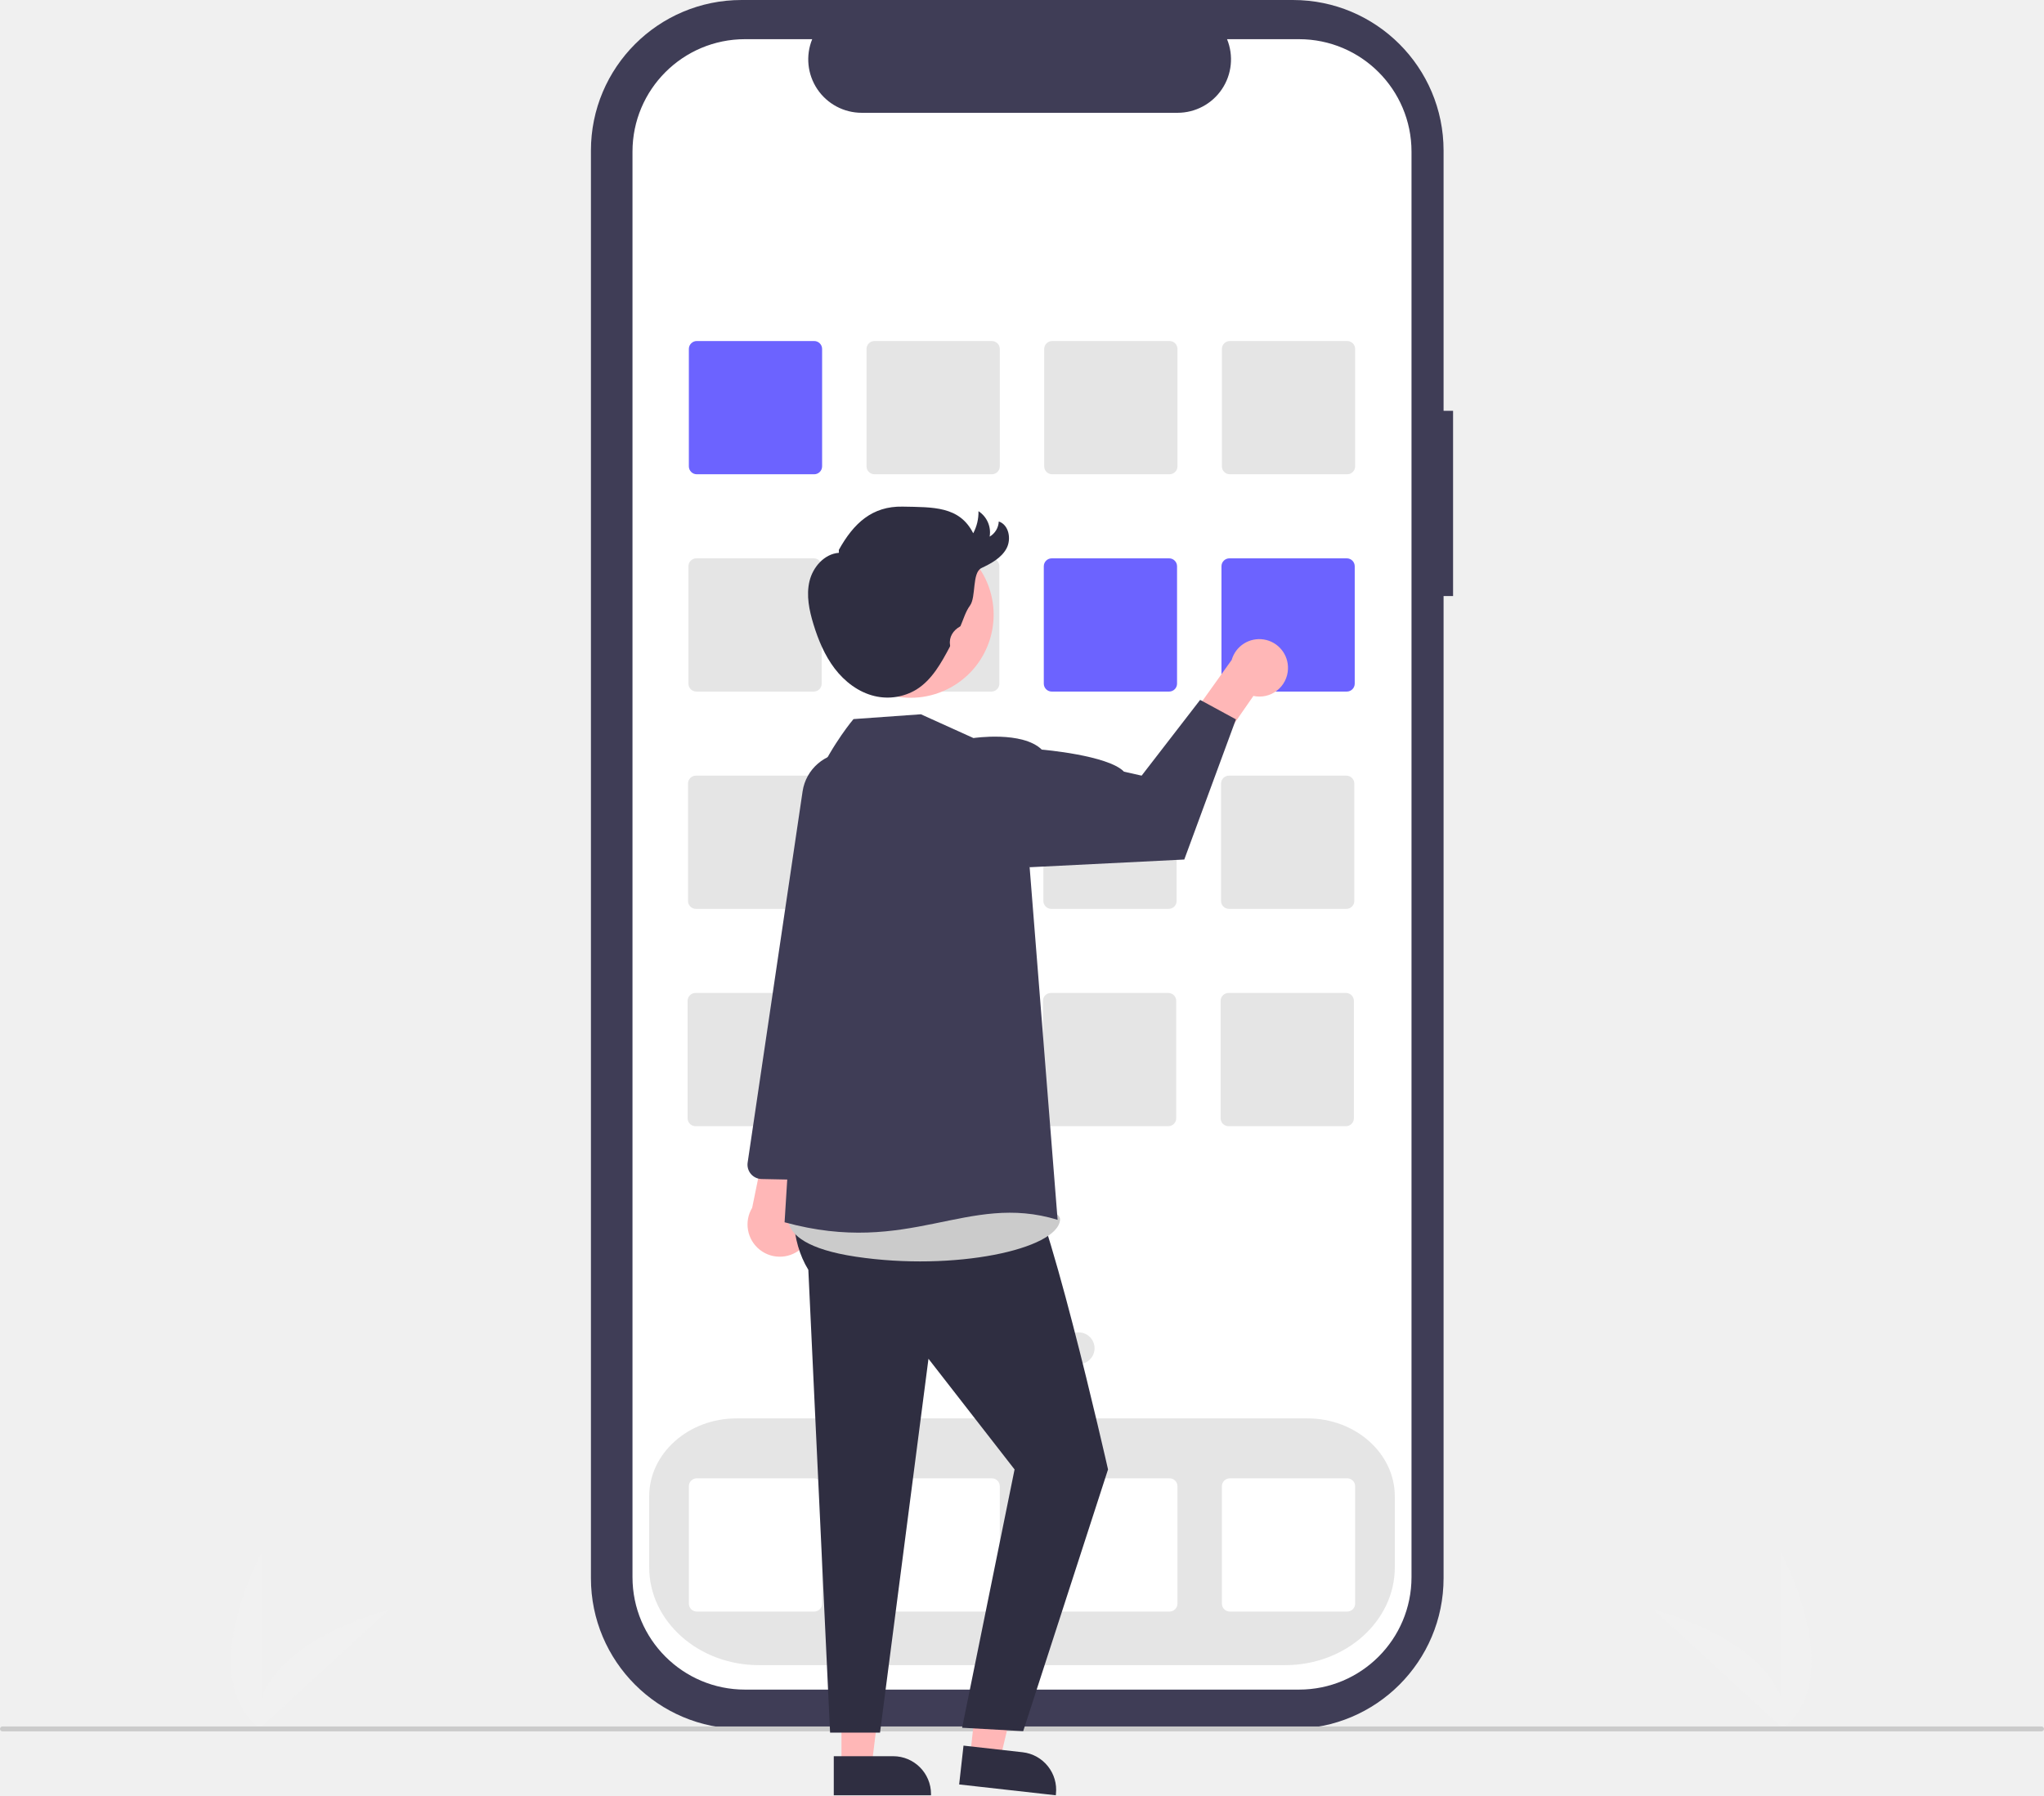
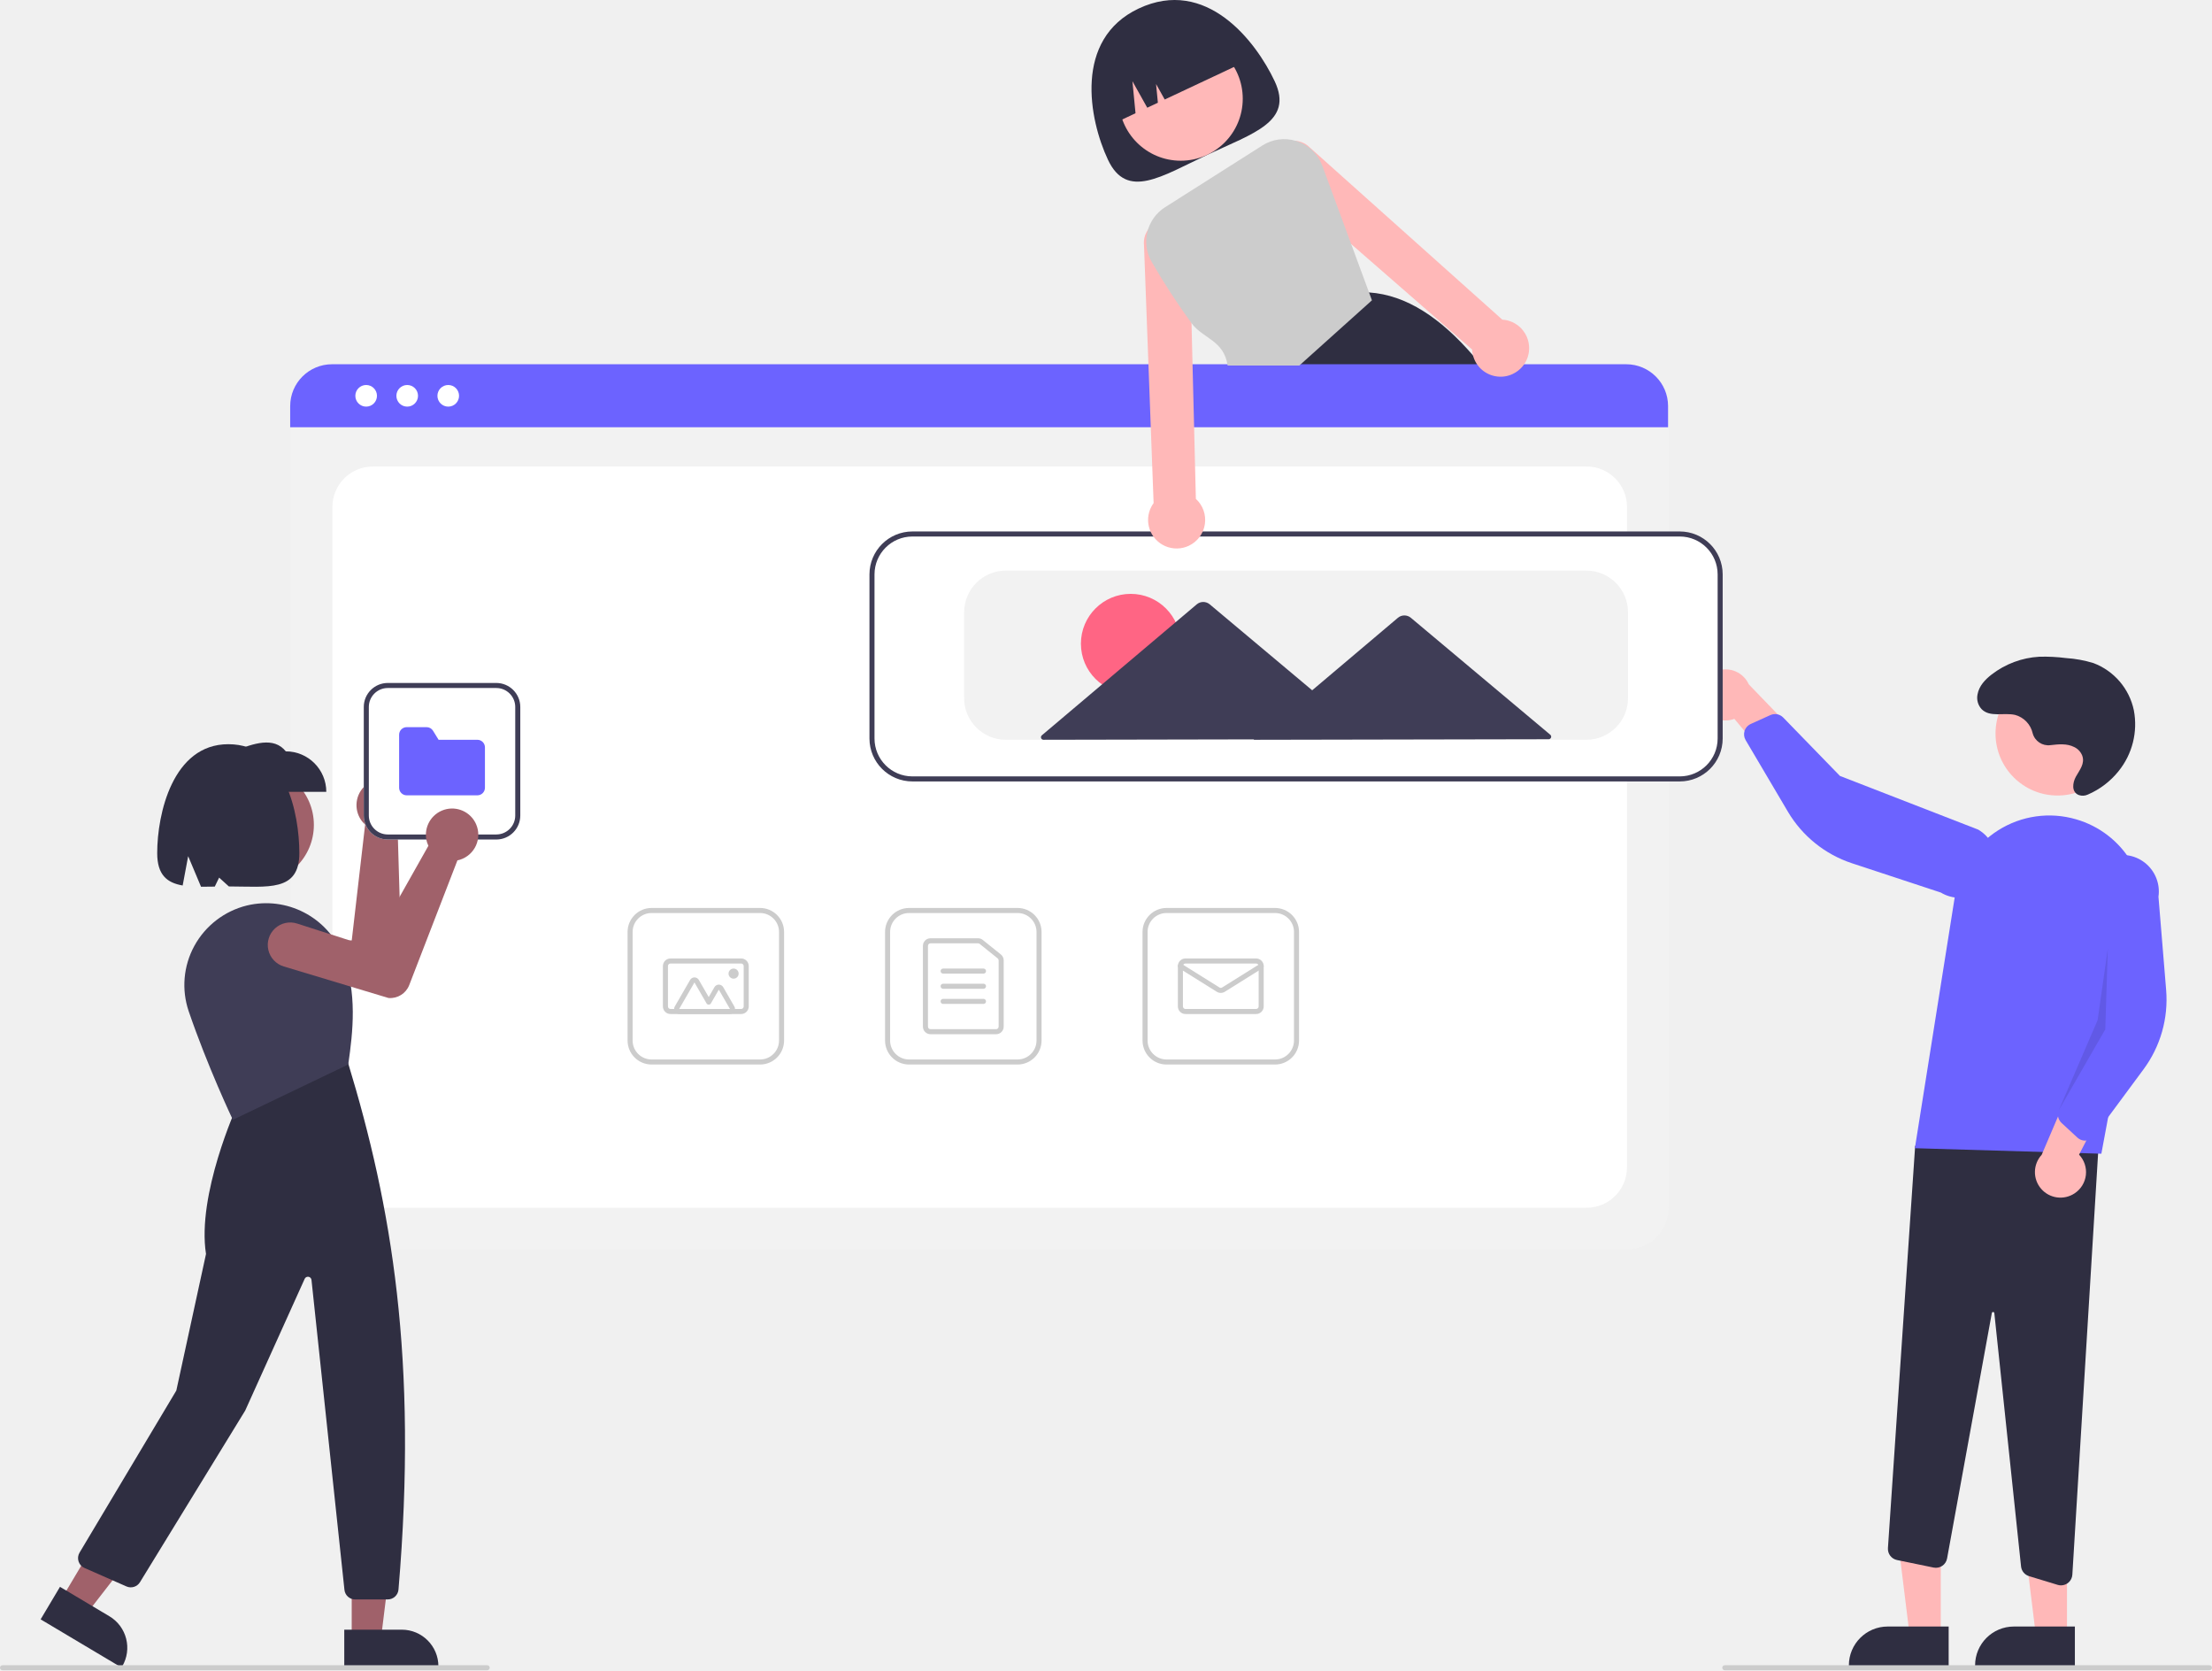
- <svg xmlns="http://www.w3.org/2000/svg" id="ade8c9af-8376-4472-9bc3-28567412a130" data-name="Layer 1" width="831" height="729.989" viewBox="0 0 831 729.989">
-   <path d="M908.476,788.577v-72.34S936.668,767.523,908.476,788.577Z" transform="translate(-184.5 -85.00533)" fill="#f1f1f1" />
-   <path d="M910.218,788.564,856.928,739.643S913.773,753.558,910.218,788.564Z" transform="translate(-184.5 -85.00533)" fill="#f1f1f1" />
-   <path d="M290.959,788.577v-72.34S262.767,767.523,290.959,788.577Z" transform="translate(-184.5 -85.00533)" fill="#f1f1f1" />
-   <path d="M289.218,788.564l53.29-48.921S285.662,753.558,289.218,788.564Z" transform="translate(-184.5 -85.00533)" fill="#f1f1f1" />
-   <path d="M775.256,252.054h-3.862V146.245a61.239,61.239,0,0,0-61.239-61.239H485.984a61.239,61.239,0,0,0-61.239,61.239V726.72a61.239,61.239,0,0,0,61.239,61.239H710.154a61.239,61.239,0,0,0,61.239-61.239V327.37h3.862Z" transform="translate(-184.5 -85.00533)" fill="#3f3d56" />
-   <path d="M712.625,100.938H683.363a21.728,21.728,0,0,1-20.117,29.933H534.822a21.728,21.728,0,0,1-20.117-29.934H487.375a45.733,45.733,0,0,0-45.733,45.733V726.294a45.733,45.733,0,0,0,45.733,45.733H712.625a45.733,45.733,0,0,0,45.733-45.733h0V146.67A45.733,45.733,0,0,0,712.625,100.938Z" transform="translate(-184.5 -85.00533)" fill="#fff" />
-   <path d="M706.983,762.075H493.017c-24.585,0-44.587-17.853-44.587-39.796V693.469c0-17.49,15.929-31.719,35.508-31.719H716.061c19.579,0,35.508,14.229,35.508,31.719v28.811C751.569,744.223,731.568,762.075,706.983,762.075Z" transform="translate(-184.5 -85.00533)" fill="#e5e5e5" />
-   <path d="M515.509,277.85H467.782a3.229,3.229,0,0,1-3.225-3.225V226.898a3.229,3.229,0,0,1,3.225-3.225h47.728a3.229,3.229,0,0,1,3.225,3.225v47.728A3.229,3.229,0,0,1,515.509,277.85Z" transform="translate(-184.5 -85.00533)" fill="#6c63ff" />
-   <path d="M587.746,277.85h-47.727a3.229,3.229,0,0,1-3.225-3.225V226.898a3.229,3.229,0,0,1,3.225-3.225h47.727a3.229,3.229,0,0,1,3.225,3.225v47.728A3.229,3.229,0,0,1,587.746,277.85Z" transform="translate(-184.5 -85.00533)" fill="#e5e5e5" />
-   <path d="M659.982,277.85h-47.727a3.229,3.229,0,0,1-3.225-3.225V226.898a3.229,3.229,0,0,1,3.225-3.225h47.727a3.229,3.229,0,0,1,3.225,3.225v47.728A3.229,3.229,0,0,1,659.982,277.85Z" transform="translate(-184.5 -85.00533)" fill="#e5e5e5" />
-   <path d="M732.218,277.85H684.491a3.229,3.229,0,0,1-3.225-3.225V226.898a3.229,3.229,0,0,1,3.225-3.225h47.728a3.229,3.229,0,0,1,3.225,3.225v47.728A3.229,3.229,0,0,1,732.218,277.85Z" transform="translate(-184.5 -85.00533)" fill="#e5e5e5" />
-   <path d="M515.339,366.211h-47.727a3.229,3.229,0,0,1-3.225-3.225v-47.727a3.229,3.229,0,0,1,3.225-3.225h47.727a3.229,3.229,0,0,1,3.225,3.225v47.727A3.229,3.229,0,0,1,515.339,366.211Z" transform="translate(-184.5 -85.00533)" fill="#e5e5e5" />
-   <path d="M587.575,366.211h-47.727a3.229,3.229,0,0,1-3.225-3.225v-47.727a3.229,3.229,0,0,1,3.225-3.225h47.727a3.229,3.229,0,0,1,3.225,3.225v47.727A3.229,3.229,0,0,1,587.575,366.211Z" transform="translate(-184.5 -85.00533)" fill="#e5e5e5" />
-   <path d="M659.811,366.211H612.084a3.229,3.229,0,0,1-3.225-3.225v-47.727a3.229,3.229,0,0,1,3.225-3.225h47.728a3.229,3.229,0,0,1,3.225,3.225v47.727A3.229,3.229,0,0,1,659.811,366.211Z" transform="translate(-184.5 -85.00533)" fill="#6c63ff" />
-   <path d="M732.047,366.211h-47.727a3.229,3.229,0,0,1-3.225-3.225v-47.727a3.229,3.229,0,0,1,3.225-3.225h47.727a3.229,3.229,0,0,1,3.225,3.225v47.727A3.229,3.229,0,0,1,732.047,366.211Z" transform="translate(-184.5 -85.00533)" fill="#6c63ff" />
-   <path d="M515.168,454.571H467.44a3.229,3.229,0,0,1-3.225-3.225v-47.727a3.229,3.229,0,0,1,3.225-3.225H515.168a3.229,3.229,0,0,1,3.225,3.225v47.727A3.229,3.229,0,0,1,515.168,454.571Z" transform="translate(-184.5 -85.00533)" fill="#e5e5e5" />
-   <path d="M587.404,454.571H539.677a3.229,3.229,0,0,1-3.225-3.225v-47.727a3.229,3.229,0,0,1,3.225-3.225h47.728a3.229,3.229,0,0,1,3.225,3.225v47.727A3.229,3.229,0,0,1,587.404,454.571Z" transform="translate(-184.5 -85.00533)" fill="#e5e5e5" />
-   <path d="M659.64,454.571H611.913a3.229,3.229,0,0,1-3.225-3.225v-47.727a3.229,3.229,0,0,1,3.225-3.225h47.727a3.229,3.229,0,0,1,3.225,3.225v47.727A3.229,3.229,0,0,1,659.64,454.571Z" transform="translate(-184.5 -85.00533)" fill="#e5e5e5" />
-   <path d="M731.877,454.571h-47.727a3.229,3.229,0,0,1-3.225-3.225v-47.727a3.229,3.229,0,0,1,3.225-3.225h47.727a3.229,3.229,0,0,1,3.225,3.225v47.727A3.229,3.229,0,0,1,731.877,454.571Z" transform="translate(-184.5 -85.00533)" fill="#e5e5e5" />
-   <path d="M514.997,542.931H467.27a3.229,3.229,0,0,1-3.225-3.225v-47.727a3.229,3.229,0,0,1,3.225-3.225H514.997a3.229,3.229,0,0,1,3.225,3.225v47.727A3.229,3.229,0,0,1,514.997,542.931Z" transform="translate(-184.5 -85.00533)" fill="#e5e5e5" />
-   <path d="M587.234,542.931H539.506a3.229,3.229,0,0,1-3.225-3.225v-47.727a3.229,3.229,0,0,1,3.225-3.225h47.727a3.229,3.229,0,0,1,3.225,3.225v47.727A3.229,3.229,0,0,1,587.234,542.931Z" transform="translate(-184.5 -85.00533)" fill="#e5e5e5" />
-   <path d="M659.47,542.931h-47.727a3.229,3.229,0,0,1-3.225-3.225v-47.727a3.229,3.229,0,0,1,3.225-3.225h47.727a3.229,3.229,0,0,1,3.225,3.225v47.727A3.229,3.229,0,0,1,659.47,542.931Z" transform="translate(-184.5 -85.00533)" fill="#e5e5e5" />
-   <path d="M731.706,542.931H683.978a3.229,3.229,0,0,1-3.225-3.225v-47.727a3.229,3.229,0,0,1,3.225-3.225H731.706a3.229,3.229,0,0,1,3.225,3.225v47.727A3.229,3.229,0,0,1,731.706,542.931Z" transform="translate(-184.5 -85.00533)" fill="#e5e5e5" />
-   <path d="M515.509,740.291H467.782a3.229,3.229,0,0,1-3.225-3.225v-47.727a3.229,3.229,0,0,1,3.225-3.225h47.728a3.229,3.229,0,0,1,3.225,3.225v47.727A3.229,3.229,0,0,1,515.509,740.291Z" transform="translate(-184.5 -85.00533)" fill="#fff" />
-   <path d="M587.746,740.291h-47.727a3.229,3.229,0,0,1-3.225-3.225v-47.727a3.229,3.229,0,0,1,3.225-3.225h47.727a3.229,3.229,0,0,1,3.225,3.225v47.727A3.229,3.229,0,0,1,587.746,740.291Z" transform="translate(-184.5 -85.00533)" fill="#fff" />
-   <path d="M659.982,740.291h-47.727a3.229,3.229,0,0,1-3.225-3.225v-47.727a3.229,3.229,0,0,1,3.225-3.225h47.727a3.229,3.229,0,0,1,3.225,3.225v47.727A3.229,3.229,0,0,1,659.982,740.291Z" transform="translate(-184.5 -85.00533)" fill="#fff" />
-   <path d="M732.218,740.291H684.491a3.229,3.229,0,0,1-3.225-3.225v-47.727a3.229,3.229,0,0,1,3.225-3.225h47.728a3.229,3.229,0,0,1,3.225,3.225v47.727A3.229,3.229,0,0,1,732.218,740.291Z" transform="translate(-184.5 -85.00533)" fill="#fff" />
-   <circle cx="392.111" cy="548.221" r="6.45" fill="#e5e5e5" />
-   <circle cx="415.329" cy="548.221" r="6.45" fill="#e5e5e5" />
-   <circle cx="438.548" cy="548.221" r="6.45" fill="#e5e5e5" />
-   <path d="M1014.5,789.005h-829a1,1,0,0,1,0-2h829a1,1,0,0,1,0,2Z" transform="translate(-184.5 -85.00533)" fill="#cbcbcb" />
-   <path d="M510.864,592.107a13.049,13.049,0,0,0-1.76-19.932l12.596-44.629-22.964,7.303-8.44,41.261A13.12,13.12,0,0,0,510.864,592.107Z" transform="translate(-184.5 -85.00533)" fill="#ffb7b7" />
-   <path d="M517.394,564.752a5.969,5.969,0,0,1-1.245.105l-22.03-.441a5.839,5.839,0,0,1-5.659-6.693L510.807,406.732a18.512,18.512,0,0,1,18.257-15.717h0a18.413,18.413,0,0,1,17.83,22.825l-15.84,64.157L522.071,559.658A5.806,5.806,0,0,1,517.394,564.752Z" transform="translate(-184.5 -85.00533)" fill="#3f3d56" />
-   <polygon points="342.105 718.105 354.365 718.105 360.198 670.817 342.103 670.818 342.105 718.105" fill="#ffb7b7" />
-   <path d="M523.478,799.108l24.144-.001h.001a15.387,15.387,0,0,1,15.386,15.386v.5l-39.531.001Z" transform="translate(-184.5 -85.00533)" fill="#2f2e41" />
-   <polygon points="394.382 714.123 406.565 715.489 417.632 669.146 399.65 667.13 394.382 714.123" fill="#ffb7b7" />
-   <path d="M576.22,794.802l23.994,2.69.001 0a15.387,15.387,0,0,1,13.576,17.005l-.056.497-39.285-4.405Z" transform="translate(-184.5 -85.00533)" fill="#2f2e41" />
-   <path d="M515.099,539.96s-16.808,37.209-1.965,61.377l8.843,188.168h20.303l19.697-152,35,45L575.653,787.533l24.832,1.394L634.976,682.505S608.478,565.157,599.727,562.331l-5.751-26.826Z" transform="translate(-184.5 -85.00533)" fill="#2f2e41" />
-   <path d="M507.618,572.627s-15.142,17.378,24.858,23.378,82-3,83-15S507.618,572.627,507.618,572.627Z" transform="translate(-184.5 -85.00533)" fill="#cbcbcb" />
-   <path d="M708.135,357.058a11.611,11.611,0,0,1-14.059,10.925l-15.12,21.804-15.491-5.957,21.785-30.492a11.674,11.674,0,0,1,22.885,3.719Z" transform="translate(-184.5 -85.00533)" fill="#ffb7b7" />
-   <path d="M580.264,385.112l-21.377-9.671L531.497,377.399s-33.02,38.606-20.02,75.606l-8,129c51,14,74.183-12.258,111-1L603.104,437.636Z" transform="translate(-184.5 -85.00533)" fill="#3f3d56" />
-   <path d="M565.976,394.505l14.287-9.393s19.846-3,27.78,4.697c0,0,26.927,2.254,33.43,8.975l7.16,1.614,23.787-30.802,14.556,7.909-21,57-62.872,3.131Z" transform="translate(-184.5 -85.00533)" fill="#3f3d56" />
-   <circle cx="554.72" cy="334.983" r="33.745" transform="translate(-277.1994 222.1221) rotate(-28.66318)" fill="#ffb7b7" />
-   <path d="M525.533,308.601c6.023-10.834,13.55-17.848,25.943-17.595s23.113-.237,28.689,10.834a18.207,18.207,0,0,0,2.143-8.979,10.283,10.283,0,0,1,4.539,10.345,7.51,7.51,0,0,0,3.708-6.165c4.136,1.376,5.212,7.205,3.119,11.029s-6.197,6.035-10.135,7.904-2.12,11.755-4.691,15.275c-1.795,2.456-2.615,5.467-3.825,8.258a.541.541,0,0,1-.245.256c-2.773,1.546-4.523,4.309-4.033,7.445a1.213,1.213,0,0,1-.039.71c-3.51,6.613-7.299,13.532-13.662,17.478a22.654,22.654,0,0,1-17.019,2.631c-6.504-1.555-12.126-5.867-16.18-11.184s-6.662-11.602-8.622-17.996c-1.738-5.671-3.002-11.735-1.624-17.505s6.047-11.112,11.962-11.558" transform="translate(-184.5 -85.00533)" fill="#2f2e41" />
+ <svg xmlns="http://www.w3.org/2000/svg" id="a27520da-4319-485c-96d7-e776d7397e13" data-name="Layer 1" width="876.272" height="661.473" viewBox="0 0 876.272 661.473">
+   <path d="M685.834,138.655c7.516,15.995-8.411,20.526-26.655,29.099s-31.898,17.942-39.414,1.947-13.615-47.743,12.195-59.871C658.66,97.284,678.318,122.659,685.834,138.655Z" transform="translate(-180.8642 -106.4605)" fill="#2f2e41" />
+   <circle cx="467.746" cy="39.089" r="24.561" fill="#ffb8b8" />
+   <path d="M770.29,254.473c-.85-1.11-1.7-2.2-2.56-3.26q-1.665-2.07-3.35-4.01c-12.73-14.69-26.27-23.94-41.18-24.93h-.02l-.22-.02-29.71,28.96-10.1,9.84.22.54,5.45,13.57h95.49A234.834,234.834,0,0,0,770.29,254.473Z" transform="translate(-180.8642 -106.4605)" fill="#2f2e41" />
+   <path d="M621.902,155.438l0,0,8.792-4.131-1.225-12.683,5.879,10.496,4.202-1.975-.714-7.399,3.43,6.123,31.224-14.673,0,0a26,26,0,0,0-34.589-12.474l-4.525,2.126A26,26,0,0,0,621.902,155.438Z" transform="translate(-180.8642 -106.4605)" fill="#2f2e41" />
+   <path d="M825.39,601.261H312.552a16.519,16.519,0,0,1-16.5-16.5V276.607a12.102,12.102,0,0,1,12.088-12.088H829.593a12.311,12.311,0,0,1,12.297,12.297V584.761A16.519,16.519,0,0,1,825.39,601.261Z" transform="translate(-180.8642 -106.4605)" fill="#f2f2f2" />
+   <path d="M328.552,584.761h480.839a16,16,0,0,0,16-16V307.213a16,16,0,0,0-16-16H328.552a16,16,0,0,0-16,16V568.761A16,16,0,0,0,328.552,584.761Z" transform="translate(-180.8642 -106.4605)" fill="#fff" />
+   <path d="M841.66,275.663H295.82v-8.4a16.574,16.574,0,0,1,16.56-16.55H825.1a16.574,16.574,0,0,1,16.56,16.55Z" transform="translate(-180.8642 -106.4605)" fill="#6c63ff" />
+   <circle cx="145.051" cy="156.752" r="4.283" fill="#fff" />
+   <circle cx="161.31" cy="156.752" r="4.283" fill="#fff" />
+   <circle cx="177.569" cy="156.752" r="4.283" fill="#fff" />
+   <path d="M583.974,528.04h-43a9.511,9.511,0,0,1-9.5-9.5v-43a9.511,9.511,0,0,1,9.5-9.5h43a9.511,9.511,0,0,1,9.5,9.5v43A9.511,9.511,0,0,1,583.974,528.04Zm-43-60a7.508,7.508,0,0,0-7.5,7.5v43a7.508,7.508,0,0,0,7.5,7.5h43a7.508,7.508,0,0,0,7.5-7.5v-43a7.508,7.508,0,0,0-7.5-7.5Z" transform="translate(-180.8642 -106.4605)" fill="#ccc" />
+   <path d="M575.474,516.04h-26a3.003,3.003,0,0,1-3-3v-32a3.003,3.003,0,0,1,3-3h18.839a3.007,3.007,0,0,1,1.879.662l7.16,5.754a2.984,2.984,0,0,1,1.121,2.338v26.246A3.003,3.003,0,0,1,575.474,516.04Zm-26-36a1.001,1.001,0,0,0-1,1v32a1.001,1.001,0,0,0,1,1h26a1.001,1.001,0,0,0,1-1v-26.246a.995.995,0,0,0-.374-.779l-7.161-5.754a1.002,1.002,0,0,0-.626-.22Z" transform="translate(-180.8642 -106.4605)" fill="#ccc" />
+   <path d="M570.474,492.04h-16a1,1,0,0,1,0-2h16a1,1,0,0,1,0,2Z" transform="translate(-180.8642 -106.4605)" fill="#ccc" />
+   <path d="M570.474,498.04h-16a1,1,0,0,1,0-2h16a1,1,0,0,1,0,2Z" transform="translate(-180.8642 -106.4605)" fill="#ccc" />
+   <path d="M570.474,504.04h-16a1,1,0,0,1,0-2h16a1,1,0,0,1,0,2Z" transform="translate(-180.8642 -106.4605)" fill="#ccc" />
+   <path d="M685.974,528.04h-43a9.511,9.511,0,0,1-9.5-9.5v-43a9.511,9.511,0,0,1,9.5-9.5h43a9.511,9.511,0,0,1,9.5,9.5v43A9.511,9.511,0,0,1,685.974,528.04Zm-43-60a7.508,7.508,0,0,0-7.5,7.5v43a7.508,7.508,0,0,0,7.5,7.5h43a7.508,7.508,0,0,0,7.5-7.5v-43a7.508,7.508,0,0,0-7.5-7.5Z" transform="translate(-180.8642 -106.4605)" fill="#ccc" />
+   <path d="M678.474,508.04h-28a3.003,3.003,0,0,1-3-3v-16a3.003,3.003,0,0,1,3-3h28a3.003,3.003,0,0,1,3,3v16A3.003,3.003,0,0,1,678.474,508.04Zm-28-20a1.001,1.001,0,0,0-1,1v16a1.001,1.001,0,0,0,1,1h28a1.001,1.001,0,0,0,1-1v-16a1.001,1.001,0,0,0-1-1Z" transform="translate(-180.8642 -106.4605)" fill="#ccc" />
+   <path d="M664.474,499.678a3.003,3.003,0,0,1-1.59-.453l-14.94-9.337a1,1,0,0,1,1.061-1.696l14.94,9.337a1.006,1.006,0,0,0,1.06,0l14.939-9.337a1,1,0,0,1,1.061,1.696l-14.939,9.337A3.004,3.004,0,0,1,664.474,499.678Z" transform="translate(-180.8642 -106.4605)" fill="#ccc" />
+   <path d="M481.974,528.04h-43a9.511,9.511,0,0,1-9.5-9.5v-43a9.511,9.511,0,0,1,9.5-9.5h43a9.511,9.511,0,0,1,9.5,9.5v43A9.511,9.511,0,0,1,481.974,528.04Zm-43-60a7.508,7.508,0,0,0-7.5,7.5v43a7.508,7.508,0,0,0,7.5,7.5h43a7.508,7.508,0,0,0,7.5-7.5v-43a7.508,7.508,0,0,0-7.5-7.5Z" transform="translate(-180.8642 -106.4605)" fill="#ccc" />
+   <path d="M474.474,508.04h-28a3.003,3.003,0,0,1-3-3v-16a3.003,3.003,0,0,1,3-3h28a3.003,3.003,0,0,1,3,3v16A3.003,3.003,0,0,1,474.474,508.04Zm-28-20a1.001,1.001,0,0,0-1,1v16a1.001,1.001,0,0,0,1,1h28a1.001,1.001,0,0,0,1-1v-16a1.001,1.001,0,0,0-1-1Z" transform="translate(-180.8642 -106.4605)" fill="#ccc" />
+   <path d="M470.036,508.04h-20.124a2,2,0,0,1-1.732-3l6.062-10.5a2,2,0,0,1,3.464,0l3.915,6.781,2.268-3.929a2,2,0,0,1,3.464,0l4.415,7.647a2,2,0,0,1-1.732,3Zm0-2h0l-4.415-7.647-3.134,5.429a1.0 1,0,0,1-.866.5h0a1.0 1,0,0,1-.866-.5l-4.781-8.281-6.062,10.5Z" transform="translate(-180.8642 -106.4605)" fill="#ccc" />
+   <circle cx="290.61" cy="385.579" r="2" fill="#ccc" />
+   <polygon points="768.825 648.15 756.565 648.149 750.733 600.861 768.827 600.862 768.825 648.15" fill="#ffb8b8" />
+   <path d="M952.816,766.494l-39.531-.001v-.5a15.386,15.386,0,0,1,15.386-15.386h.001l24.144.001Z" transform="translate(-180.8642 -106.4605)" fill="#2f2e41" />
+   <polygon points="818.825 648.15 806.565 648.149 800.733 600.861 818.827 600.862 818.825 648.15" fill="#ffb8b8" />
+   <path d="M1002.816,766.494l-39.531-.001v-.5a15.386,15.386,0,0,1,15.386-15.386h.001l24.144.001Z" transform="translate(-180.8642 -106.4605)" fill="#2f2e41" />
+   <path d="M996.014,734.111l-11.354-3.454a4.493,4.493,0,0,1-3.166-3.833L970.908,626.498a.48.48,0,0,0-.479-.447.469.469,0,0,0-.51.409l-17.731,97.199a4.5,4.5,0,0,1-5.335,3.6L932.342,724.269a4.516,4.516,0,0,1-3.582-4.712l10.785-159.312,73.138-7.892-10.868,177.727a4.505,4.505,0,0,1-4.484,4.228A4.526,4.526,0,0,1,996.014,734.111Z" transform="translate(-180.8642 -106.4605)" fill="#2f2e41" />
+   <circle cx="815.08" cy="290.487" r="24.561" fill="#ffb8b8" />
+   <path d="M939.433,561.18l15.858-99.851a37.857,37.857,0,0,1,48.005-30.399h0a37.743,37.743,0,0,1,26.601,43.262l-16.591,89.172Z" transform="translate(-180.8642 -106.4605)" fill="#6c63ff" />
+   <path d="M1002.725,579.046a10.056,10.056,0,0,0,1.747-15.32l16.396-31.751-18.465,1.97-12.739,29.849a10.11,10.11,0,0,0,13.061,15.251Z" transform="translate(-180.8642 -106.4605)" fill="#ffb8b8" />
+   <path d="M1006.236,558.126a4.506,4.506,0,0,1-2.426-1.151l-6.273-5.797a4.515,4.515,0,0,1-1.092-5.054l12.537-29.718-1.779-58.72a14.497,14.497,0,1,1,28.727,3.919l3.041,36.912a46.373,46.373,0,0,1-8.938,31.397l-19.552,26.432a4.505,4.505,0,0,1-3.195,1.804A4.455,4.455,0,0,1,1006.236,558.126Z" transform="translate(-180.8642 -106.4605)" fill="#6c63ff" />
+   <path d="M854.505,383.566a10.056,10.056,0,0,0,13.426,7.582l22.846,27.478,5.385-17.772-22.52-23.369a10.11,10.11,0,0,0-19.137,6.081Z" transform="translate(-180.8642 -106.4605)" fill="#ffb8b8" />
+   <path d="M872.401,394.955a4.506,4.506,0,0,1,2.006-1.786l7.784-3.517a4.515,4.515,0,0,1,5.08.965l22.478,23.132,54.766,21.257a14.497,14.497,0,1,1-14.809,24.926l-35.177-11.592a46.374,46.374,0,0,1-25.427-20.472l-16.717-28.31a4.505,4.505,0,0,1-.415-3.646A4.454,4.454,0,0,1,872.401,394.955Z" transform="translate(-180.8642 -106.4605)" fill="#6c63ff" />
+   <polygon points="835.002 375.652 834.002 407.652 815.58 439.663 830.962 403.99 835.002 375.652" opacity="0.1" />
+   <path d="M993.13,401.563a6.423,6.423,0,0,1-7.031-4.702,9.764,9.764,0,0,0-6.951-7.274c-4.505-1.029-10.012,1.091-13.314-2.322a6.637,6.637,0,0,1-1.575-5.842c.608-3.317,2.981-5.823,5.563-7.827a34.062,34.062,0,0,1,18.866-7.051,67.677,67.677,0,0,1,10.621.528,47.009,47.009,0,0,1,10.864,1.985,25.576,25.576,0,0,1,16.002,18.68,29.528,29.528,0,0,1-6.057,24.13,31.702,31.702,0,0,1-12.161,9.259,4.744,4.744,0,0,1-3.606.183c-2.957-1.176-2.474-4.839-1.126-7.283,1.443-2.615,3.663-5.146,2.503-8.329a6.302,6.302,0,0,0-3.127-3.366c-2.94-1.499-6.228-1.145-9.389-.78Z" transform="translate(-180.8642 -106.4605)" fill="#2f2e41" />
+   <path d="M846.297,415.433h-304a16.519,16.519,0,0,1-16.5-16.5v-65a16.519,16.519,0,0,1,16.5-16.5h304a16.519,16.519,0,0,1,16.5,16.5v65A16.519,16.519,0,0,1,846.297,415.433Z" transform="translate(-180.8642 -106.4605)" fill="#fff" />
+   <path d="M846.297,415.933h-304a17.019,17.019,0,0,1-17-17v-65a17.019,17.019,0,0,1,17-17h304a17.019,17.019,0,0,1,17,17v65A17.019,17.019,0,0,1,846.297,415.933Zm-304-97a15.017,15.017,0,0,0-15,15v65a15.017,15.017,0,0,0,15,15h304a15.017,15.017,0,0,0,15-15v-65a15.017,15.017,0,0,0-15-15Z" transform="translate(-180.8642 -106.4605)" fill="#3f3d56" />
+   <path d="M809.297,399.433h-230a16.519,16.519,0,0,1-16.5-16.5v-34a16.519,16.519,0,0,1,16.5-16.5h230a16.519,16.519,0,0,1,16.5,16.5v34A16.519,16.519,0,0,1,809.297,399.433Z" transform="translate(-180.8642 -106.4605)" fill="#f2f2f2" />
+   <circle cx="447.928" cy="254.915" r="19.732" fill="#ff6584" />
+   <path d="M795.004,397.442l-27.853-23.36-27.372-22.956a4,4,0,0,0-5.153.01l-27.283,23.062-6.664,5.633-10.048-8.427-30.537-25.611a4,4,0,0,0-5.152.01l-30.438,25.728-30.917,26.133a1.0 1,0,0,0,.647,1.764l63.387-.122,20.064-.039-.196.166,59.808-.115,57.067-.11A1.0 1,0,0,0,795.004,397.442Z" transform="translate(-180.8642 -106.4605)" fill="#3f3d56" />
+   <path d="M1056.136,767.933h-192a1,1,0,0,1,0-2h192a1,1,0,0,1,0,2Z" transform="translate(-180.8642 -106.4605)" fill="#ccc" />
+   <path d="M784.92,238.373a11.221,11.221,0,0,0-7.25-5.1,10.301,10.301,0,0,0-1.66-.21l-76.19-68.12a9.015,9.015,0,0,0-5.63-2.69,7.67,7.67,0,0,0-1.27-.04,9.055,9.055,0,0,0-5.96,15.48l29.17,25.43,47.9,41.75a11.916,11.916,0,0,0,.35,2.33,11.266,11.266,0,0,0,9.67,8.37,11.092,11.092,0,0,0,6.05-1,11.407,11.407,0,0,0,3.88-2.97c.11-.13.21-.25.31-.39a11.293,11.293,0,0,0,.63-12.84Z" transform="translate(-180.8642 -106.4605)" fill="#ffb8b8" />
+   <path d="M654.6,304.023l-.71-28.86-.6-23.95-.41-16.76-.81-32.67a9.046,9.046,0,0,0-15.71-5.25,6.923,6.923,0,0,0-.75.96,8.936,8.936,0,0,0-1.56,6.05l1.78,47.67.89,23.95,1.14,30.55a12.047,12.047,0,0,0-.89,1.41,11.248,11.248,0,0,0-.71,8.84,11.311,11.311,0,0,0,15.56,6.63,11.301,11.301,0,0,0,2.78-18.57Z" transform="translate(-180.8642 -106.4605)" fill="#ffb8b8" />
+   <path d="M723.201,222.273l-7.07-19.15-11.44-31.02a16.006,16.006,0,0,0-9.95-9.68c-.18-.06-.37-.12-.55-.17a15.984,15.984,0,0,0-13.24,1.82l-38.53,24.44a16.093,16.093,0,0,0-5.27,21.75,276.323,276.323,0,0,0,15.73,24.19c4.49,6.11,12.85,6.76,14.3,16.76h28.41l28.76-25.82Z" transform="translate(-180.8642 -106.4605)" fill="#ccc" />
+   <circle cx="101.165" cy="326.682" r="23.172" fill="#a0616a" />
+   <path d="M338.916,417.193q.343.273.664.578a10.38,10.38,0,0,1-.417,15.484,9.722,9.722,0,0,1-.814.613l1.568,52.945a8.061,8.061,0,0,1-5.545,7.867l-.096.021-42.989,4.578a8.899,8.899,0,1,1-1.722-17.713l30.644-2.699,5.3-45.851a9.876,9.876,0,0,1-.972-.99,10.38,10.38,0,0,1,14.378-14.833Z" transform="translate(-180.8642 -106.4605)" fill="#a0616a" />
+   <polygon points="139.328 649.174 150.895 649.174 156.397 604.561 139.326 604.561 139.328 649.174" fill="#a0616a" />
+   <path d="M317.242,751.858l22.778-.001h.001a14.516,14.516,0,0,1,14.516,14.516v.472l-37.294.001Z" transform="translate(-180.8642 -106.4605)" fill="#2f2e41" />
+   <polygon points="24.366 633.182 34.304 639.099 61.857 603.582 47.189 594.849 24.366 633.182" fill="#a0616a" />
+   <path d="M204.627,734.889l19.572,11.653.001 0a14.516,14.516,0,0,1,5.046,19.899l-.241.405L196.96,747.767Z" transform="translate(-180.8642 -106.4605)" fill="#2f2e41" />
+   <path d="M334.488,739.877H321.536a4.238,4.238,0,0,1-4.221-3.797L304.258,613.343a1.415,1.415,0,0,0-2.697-.433l-23.555,52.159-41.704,68.003a4.266,4.266,0,0,1-5.329,1.666l-16.66-7.33a4.247,4.247,0,0,1-1.935-6.064l38.337-64.192,11.758-54.085c-3.698-23.455,12.155-58.326,12.316-58.676l.079-.17,43.668-17.068.219.268c17.221,56.514,27.715,117.332,19.967,208.568A4.274,4.274,0,0,1,334.488,739.877Z" transform="translate(-180.8642 -106.4605)" fill="#2f2e41" />
+   <path d="M273.107,549.934l-.203-.427c-.097-.205-9.807-20.684-17.292-42.571a32.285,32.285,0,0,1,2.239-25.873,32.637,32.637,0,0,1,20.813-16.004h0A32.677,32.677,0,0,1,316.591,484.627c5.937,14.847,4.045,30.695,2.264,43.157l-.035.25-.227.109Z" transform="translate(-180.8642 -106.4605)" fill="#3f3d56" />
+   <path d="M310.124,420.054H273.33V404.015c8.076-3.208,15.978-5.937,20.756,0a16.038,16.038,0,0,1,16.038,16.038Z" transform="translate(-180.8642 -106.4605)" fill="#2f2e41" />
+   <path d="M271.293,401.185c-21.996,0-28.153,27.571-28.153,43.126,0,8.674,3.923,11.777,10.088,12.827l2.177-11.611,5.099,12.111c1.732.009,3.551-.025,5.437-.06l1.729-3.56,3.855,3.496c15.441.023,27.921,2.274,27.921-13.203C299.445,428.756,294.046,401.185,271.293,401.185Z" transform="translate(-180.8642 -106.4605)" fill="#2f2e41" />
+   <path d="M373.864,767.933h-192a1,1,0,1,1,0-2h192a1,1,0,0,1,0,2Z" transform="translate(-180.8642 -106.4605)" fill="#ccc" />
+   <path d="M377.474,438.933h-43a9.511,9.511,0,0,1-9.5-9.5v-43a9.511,9.511,0,0,1,9.5-9.5h43a9.511,9.511,0,0,1,9.5,9.5v43A9.511,9.511,0,0,1,377.474,438.933Z" transform="translate(-180.8642 -106.4605)" fill="#fff" />
+   <path d="M377.474,438.933h-43a9.511,9.511,0,0,1-9.5-9.5v-43a9.511,9.511,0,0,1,9.5-9.5h43a9.511,9.511,0,0,1,9.5,9.5v43A9.511,9.511,0,0,1,377.474,438.933Zm-43-60a7.508,7.508,0,0,0-7.5,7.5v43a7.508,7.508,0,0,0,7.5,7.5h43a7.508,7.508,0,0,0,7.5-7.5v-43a7.508,7.508,0,0,0-7.5-7.5Z" transform="translate(-180.8642 -106.4605)" fill="#3f3d56" />
+   <path d="M369.974,421.433h-28a3.003,3.003,0,0,1-3-3v-21a3.003,3.003,0,0,1,3-3h7.882a2.981,2.981,0,0,1,2.555,1.427l2.198,3.573h15.364a3.003,3.003,0,0,1,3,3v16A3.003,3.003,0,0,1,369.974,421.433Z" transform="translate(-180.8642 -106.4605)" fill="#6c63ff" />
+   <path d="M369.064,432.042q.21.384.388.79a10.38,10.38,0,0,1-6.393,14.109,9.72,9.72,0,0,1-.988.25l-19.099,49.405a8.061,8.061,0,0,1-8.163,5.099l-.096-.018-41.397-12.462a8.899,8.899,0,1,1,5.286-16.993l29.29,9.404,22.676-40.202a9.876,9.876,0,0,1-.511-1.289,10.38,10.38,0,0,1,19.007-8.091Z" transform="translate(-180.8642 -106.4605)" fill="#a0616a" />
</svg>
